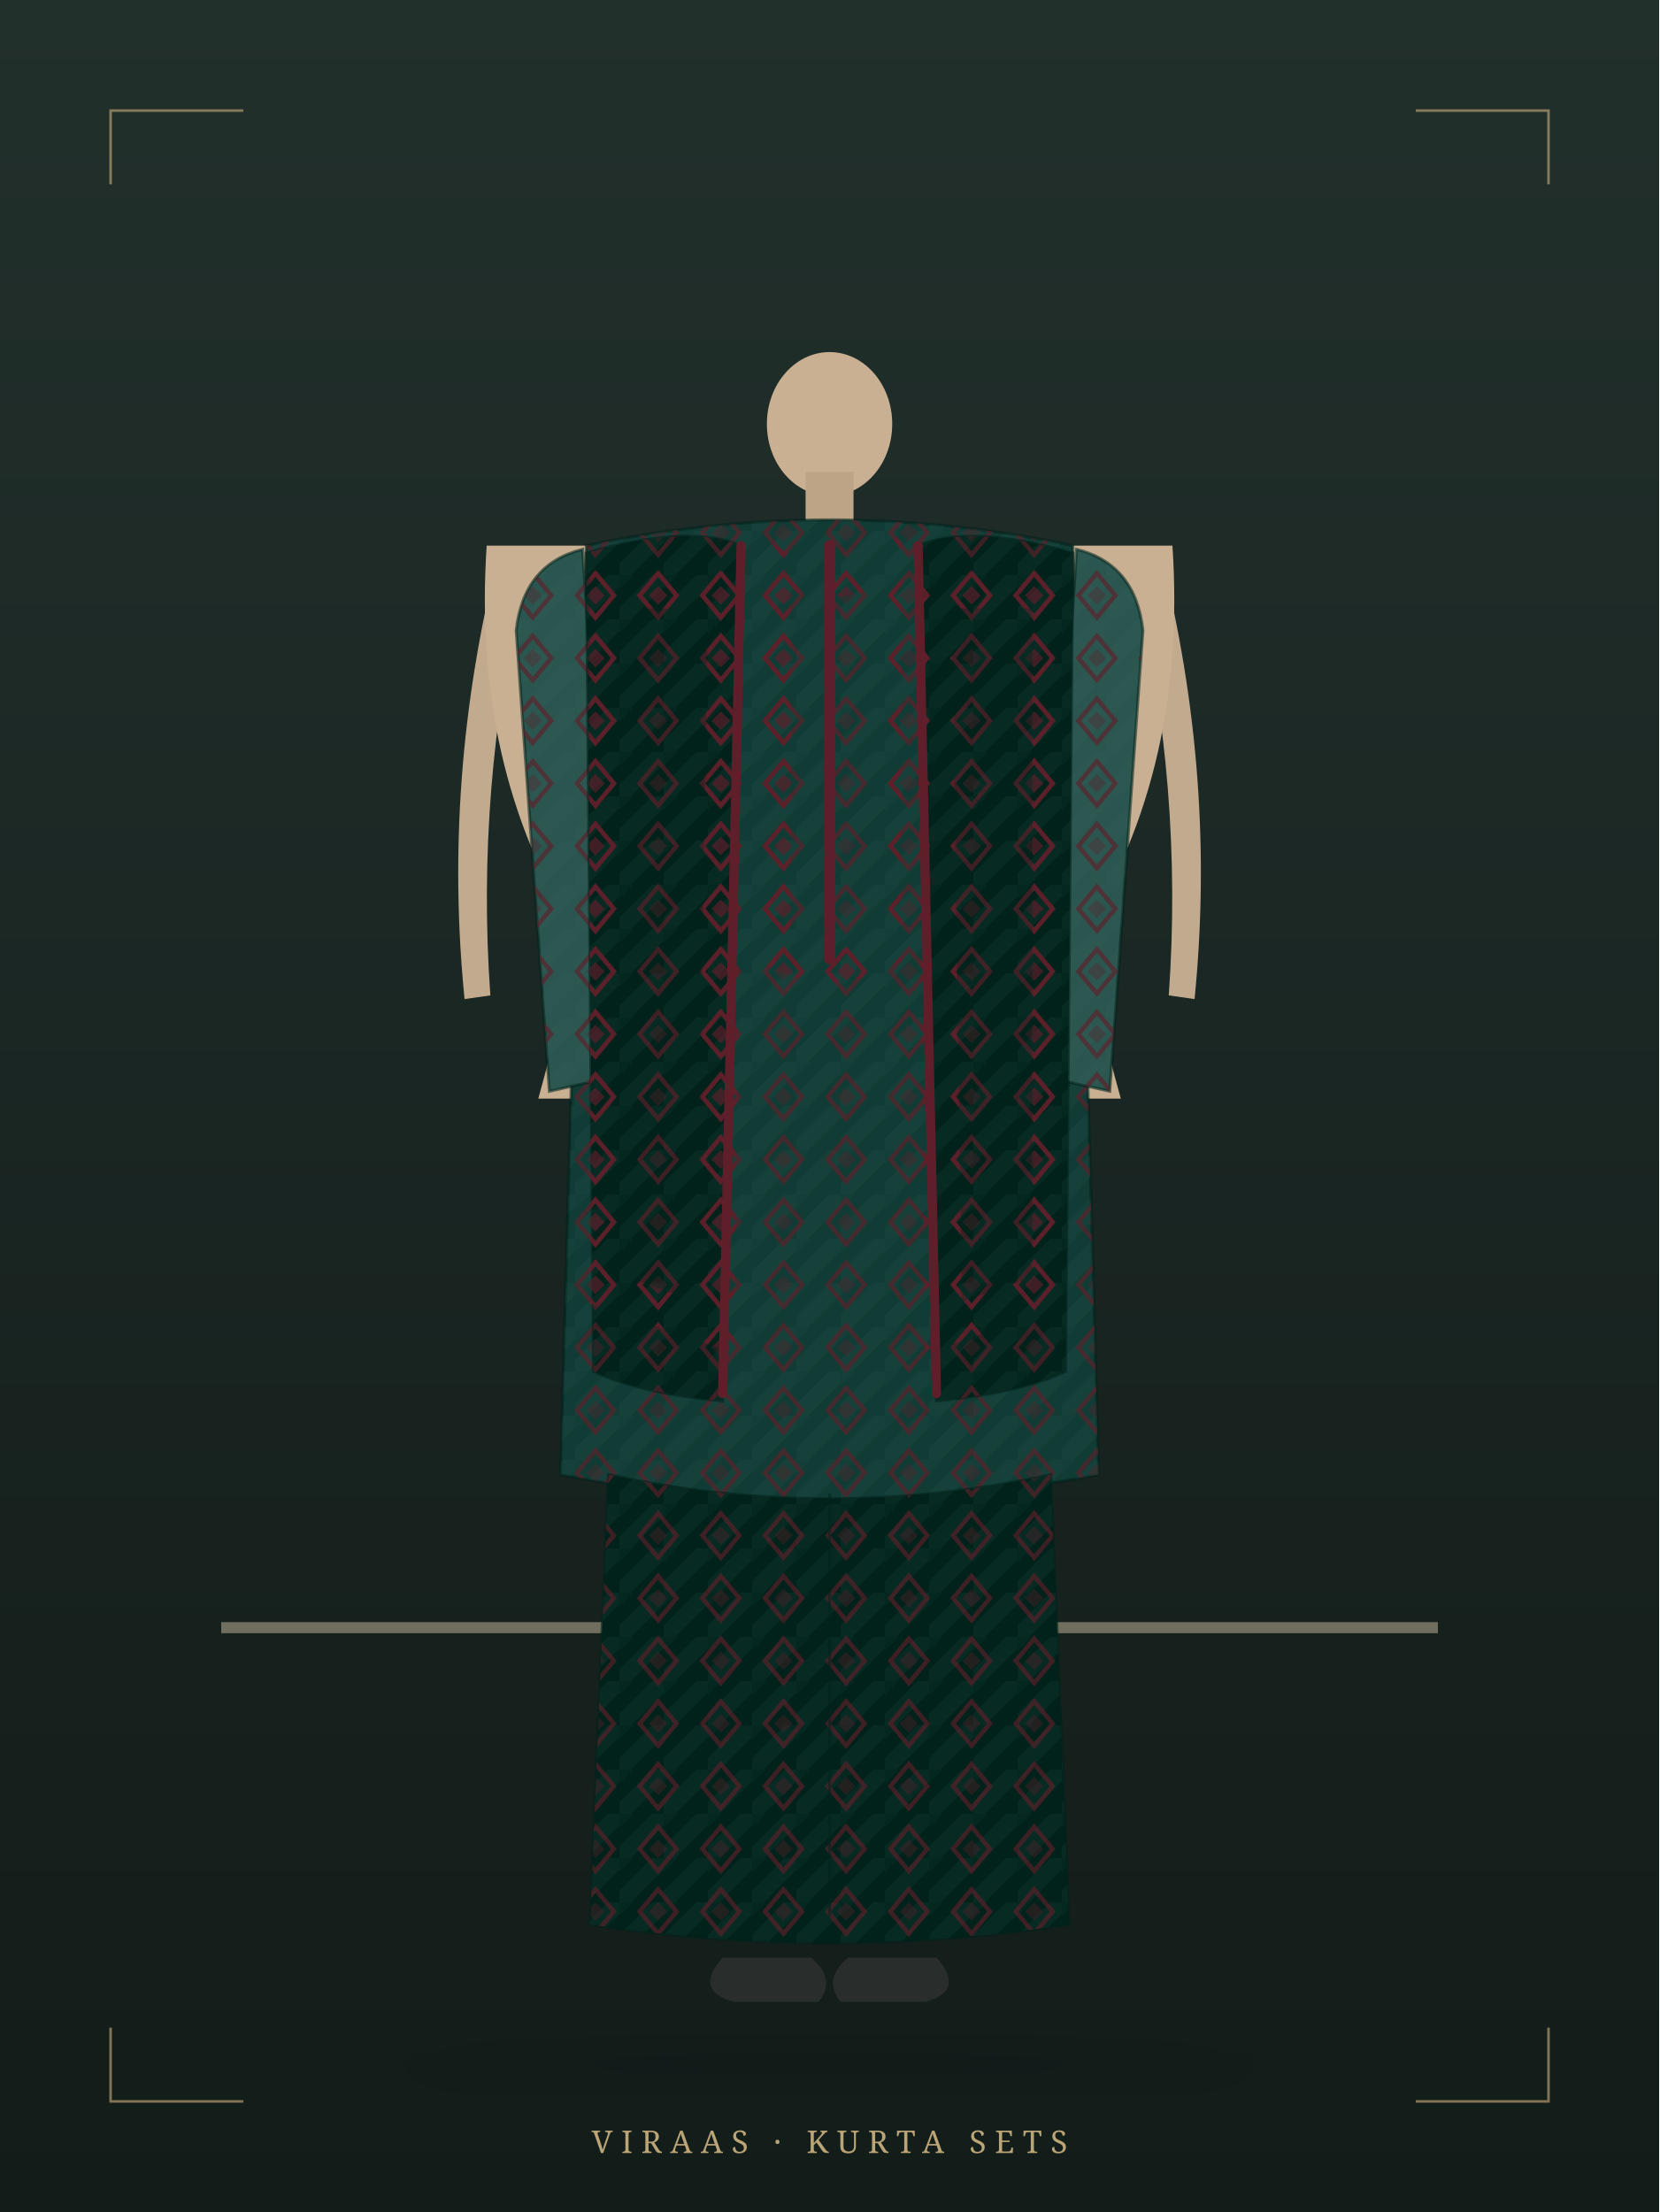
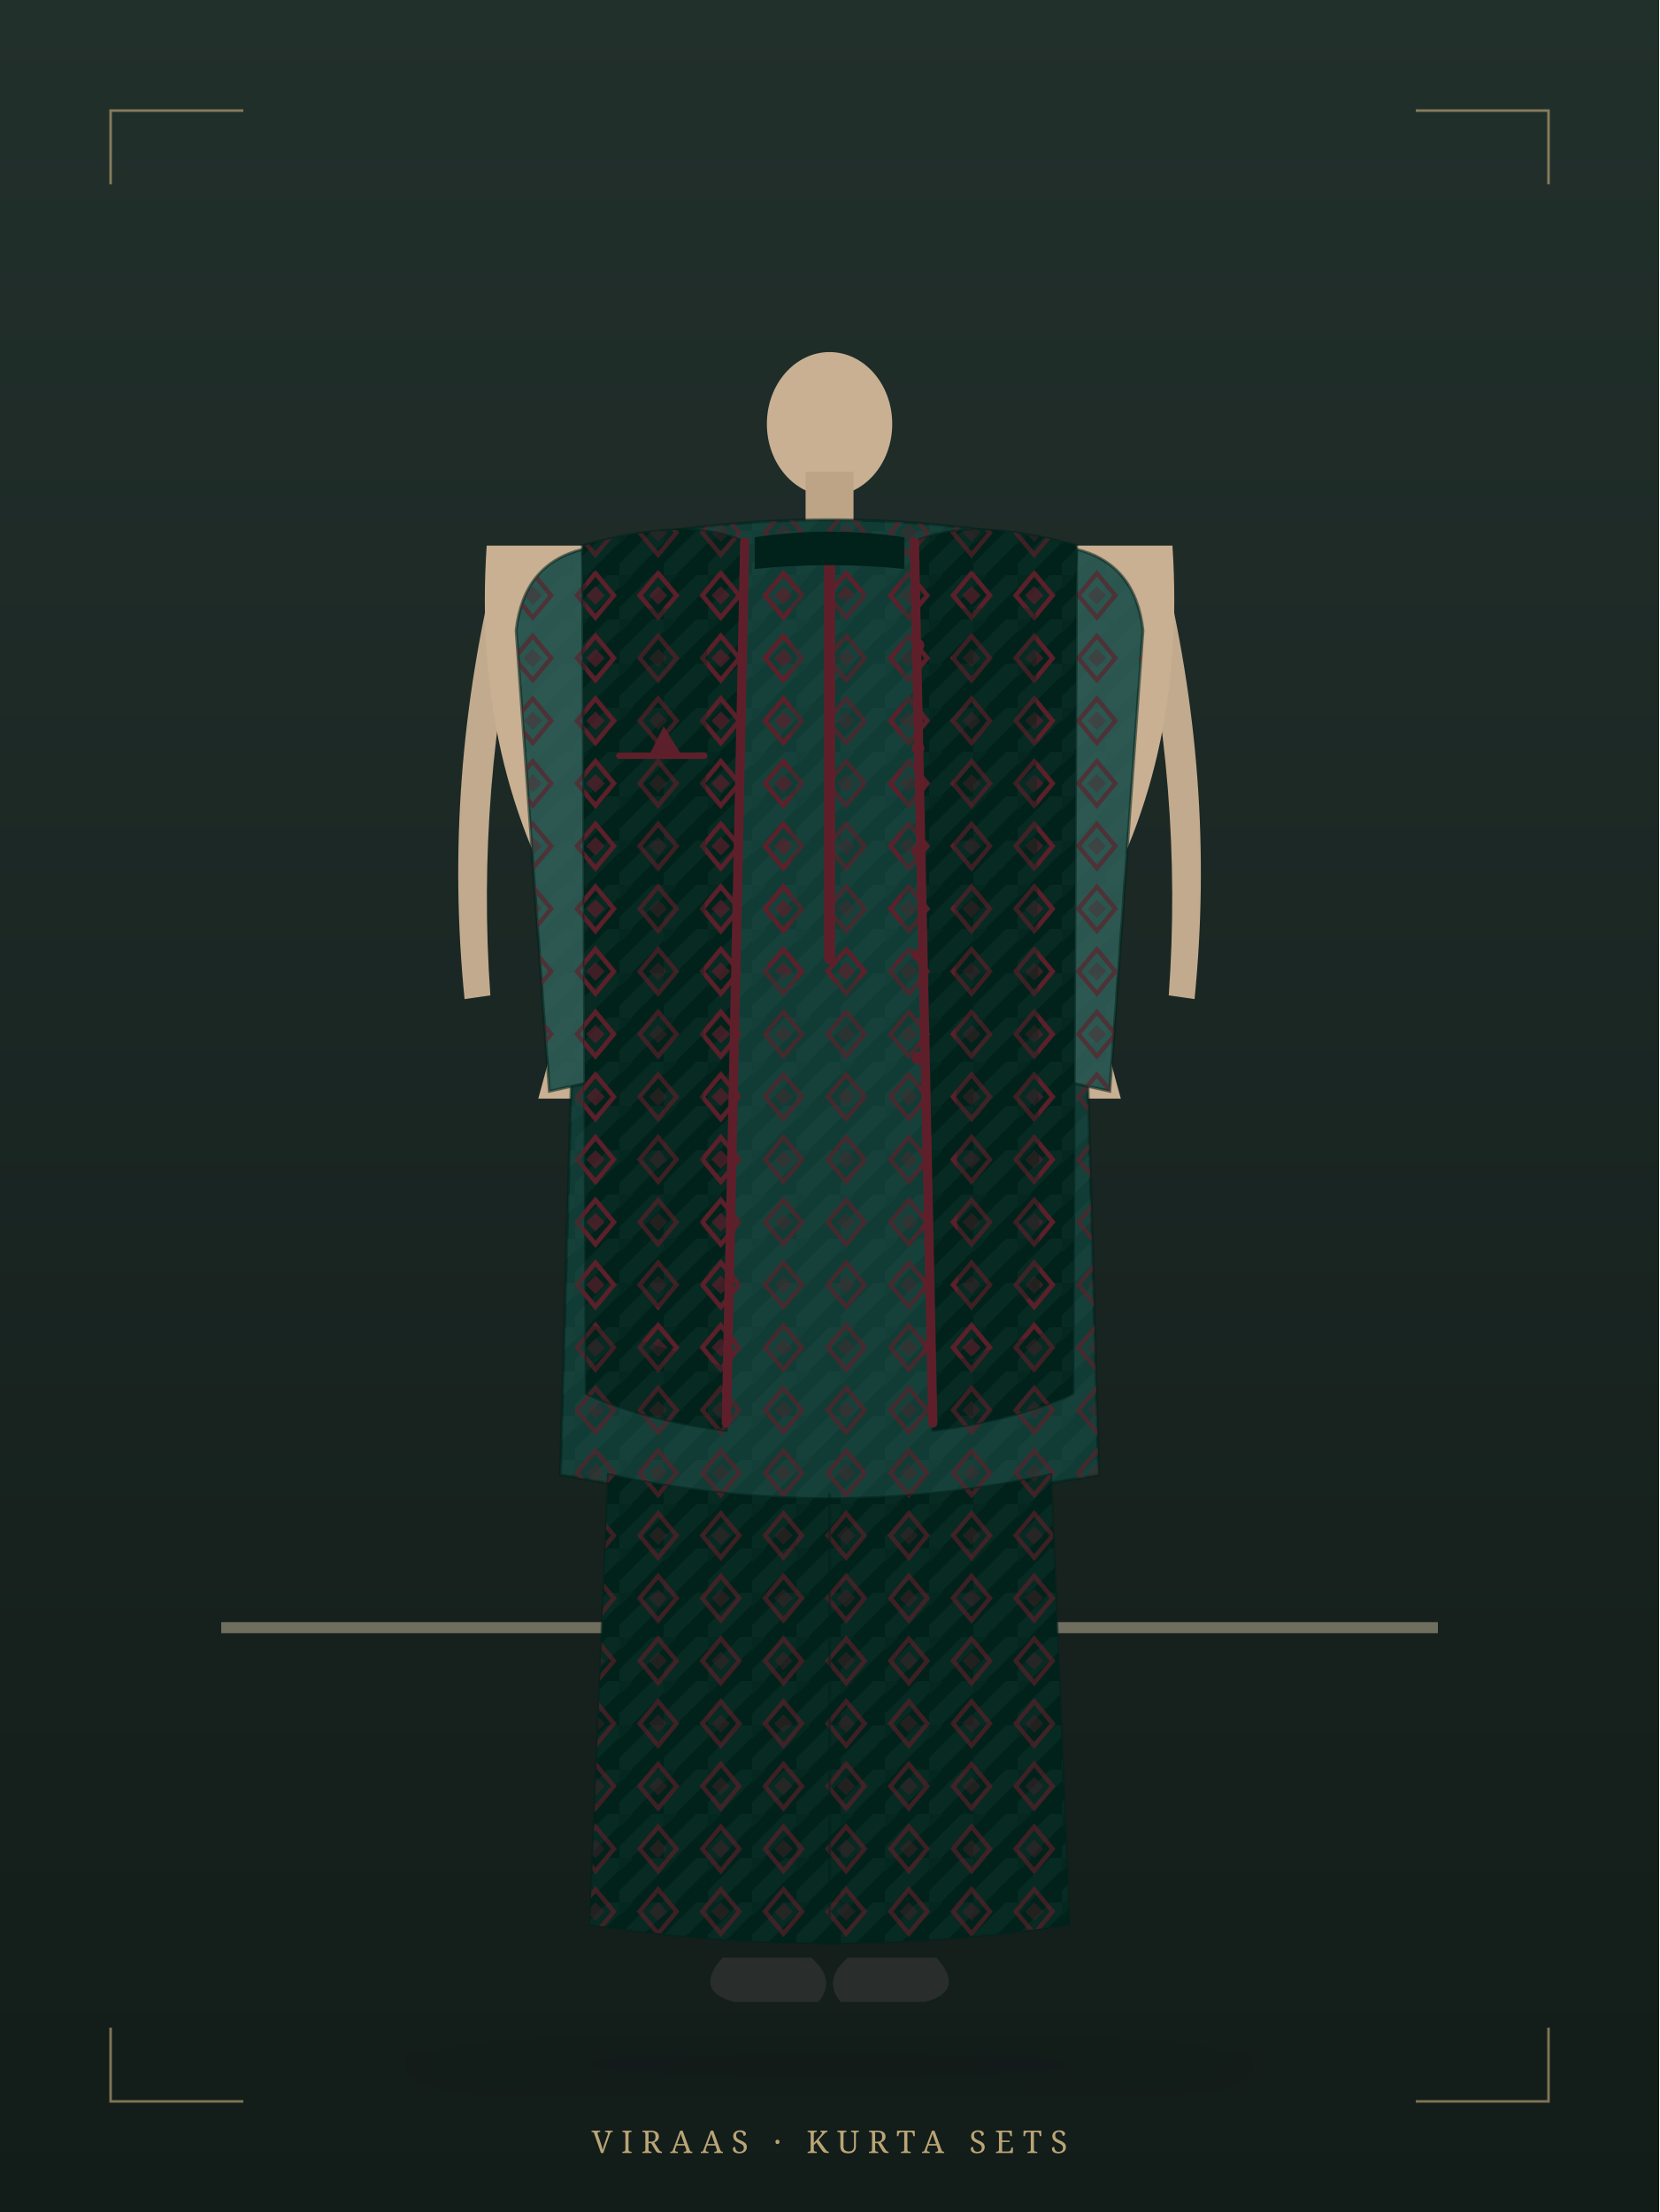
<svg xmlns="http://www.w3.org/2000/svg" viewBox="0 0 900 1200" width="900" height="1200">
  <defs>
    <pattern id="f-v1019ic9" patternUnits="userSpaceOnUse" width="24" height="24">
      <path d="M-8 32 L32 -8" stroke="#38645d" stroke-width="9" opacity="0.12" />
      <path d="M-8 12 L12 -8" stroke="#38645d" stroke-width="5" opacity="0.08" />
    </pattern>
    <pattern id="k-v1019ic9" patternUnits="userSpaceOnUse" width="34" height="34">
      <g opacity="0.9">
        <path d="M17 5 l10 12 -10 12 -10 -12z" fill="none" stroke="#5F1F2A" stroke-width="2.4" />
        <path d="M17 12 l5 5 -5 5 -5 -5z" fill="#5F1F2A" opacity="0.55" />
      </g>
    </pattern>
    <linearGradient id="bgD" x1="0" y1="0" x2="0" y2="1">
      <stop offset="0%" stop-color="#22302C" />
      <stop offset="100%" stop-color="#121C19" />
    </linearGradient>
    <filter id="soft">
      <feGaussianBlur stdDeviation="14" />
    </filter>
    <filter id="soft2">
      <feGaussianBlur stdDeviation="5" />
    </filter>
  </defs>
  <rect width="900" height="1200" fill="url(#bgD)" />
  <ellipse cx="450" cy="1120" rx="240" ry="14" fill="#000" opacity="0.09" filter="url(#soft)" />
  <rect x="120" y="880" width="660" height="6" fill="#C9BBA0" opacity="0.5" />
  <g>
    <ellipse cx="450" cy="230" rx="34" ry="39" fill="#C9B092" />
    <path d="M437 256 h26 v46 h-26z" fill="#bda486" />
    <path d="M270 302 q-30 120 -18 240 l14 -2 q-8 -112 18 -224z" fill="#C9B092" opacity="0.95" />
    <path d="M630 302 q30 120 18 240 l-14 -2 q8 -112 -18 -224z" fill="#C9B092" opacity="0.95" />
    <path d="M264 296 Q256 416 312 506 Q306 546 292 596 L608 596 Q594 546 588 506 Q644 416 636 296 Z" fill="#C9B092" />
  </g>
  <clipPath id="cc-v1019ic9-1">
    <path d="M318 296 Q450 268 582 296 L596 800 Q450 828 304 800 Z" />
  </clipPath>
  <path d="M318 296 Q450 268 582 296 L596 800 Q450 828 304 800 Z" fill="#103C35" stroke="#00221b" stroke-width="1.6" stroke-opacity="0.55" />
  <g clip-path="url(#cc-v1019ic9-1)">
    <path d="M318 296 Q450 268 582 296 L596 800 Q450 828 304 800 Z" fill="url(#f-v1019ic9)" />
    <path d="M318 296 Q450 268 582 296 L596 800 Q450 828 304 800 Z" fill="url(#k-v1019ic9)" opacity="0.72" />
  </g>
  <path d="M450 296 V520" fill="none" stroke="#5F1F2A" stroke-width="6" stroke-linecap="round" />
  <g>
    <circle cx="450" cy="330" r="3.2" fill="#5F1F2A" />
    <circle cx="450" cy="374" r="3.2" fill="#5F1F2A" />
    <circle cx="450" cy="418" r="3.2" fill="#5F1F2A" />
    <circle cx="450" cy="462" r="3.2" fill="#5F1F2A" />
    <circle cx="450" cy="506" r="3.2" fill="#5F1F2A" />
  </g>
  <clipPath id="cc-v1019ic9-2">
    <path d="M316 298 q-32 8 -36 44 l18 250 l36 -8 z" />
  </clipPath>
  <path d="M316 298 q-32 8 -36 44 l18 250 l36 -8 z" fill="#2a564f" stroke="#00221b" stroke-width="1.6" stroke-opacity="0.55" />
  <g clip-path="url(#cc-v1019ic9-2)">
    <path d="M316 298 q-32 8 -36 44 l18 250 l36 -8 z" fill="url(#f-v1019ic9)" />
    <path d="M316 298 q-32 8 -36 44 l18 250 l36 -8 z" fill="url(#k-v1019ic9)" opacity="0.72" />
  </g>
  <clipPath id="cc-v1019ic9-3">
    <path d="M584 298 q32 8 36 44 l-18 250 l-36 -8 z" />
  </clipPath>
  <path d="M584 298 q32 8 36 44 l-18 250 l-36 -8 z" fill="#2a564f" stroke="#00221b" stroke-width="1.6" stroke-opacity="0.55" />
  <g clip-path="url(#cc-v1019ic9-3)">
    <path d="M584 298 q32 8 36 44 l-18 250 l-36 -8 z" fill="url(#f-v1019ic9)" />
    <path d="M584 298 q32 8 36 44 l-18 250 l-36 -8 z" fill="url(#k-v1019ic9)" opacity="0.72" />
  </g>
  <path d="M420 306 q30 18 60 0 l0 210 q-30 16 -60 0z" fill="none" stroke="url(#k-v1019ic9)" stroke-width="18" stroke-linecap="round" opacity="0.95" />
  <clipPath id="cc-v1019ic9-4">
    <path d="M330 800 Q450 826 570 800 L580 1044 Q450 1064 320 1044 Z" />
  </clipPath>
  <path d="M330 800 Q450 826 570 800 L580 1044 Q450 1064 320 1044 Z" fill="#00221b" stroke="#00221b" stroke-width="1.6" stroke-opacity="0.55" />
  <g clip-path="url(#cc-v1019ic9-4)">
    <path d="M330 800 Q450 826 570 800 L580 1044 Q450 1064 320 1044 Z" fill="url(#f-v1019ic9)" />
    <path d="M330 800 Q450 826 570 800 L580 1044 Q450 1064 320 1044 Z" fill="url(#k-v1019ic9)" opacity="0.72" />
  </g>
  <g stroke="#00221b" stroke-width="1.6" opacity="0.5" fill="none">
    <path d="M450 810 V1040" />
  </g>
  <g fill="#2A2E2C" opacity="0.95">
    <path d="M392 1062 q-16 18 6 24 h46 q10 -12 -4 -24z" />
    <path d="M508 1062 q16 18 -6 24 h-46 q-10 -12 4 -24z" />
  </g>
  <clipPath id="cc-v1019ic9-5">
-     <path d="M318 300 Q374 284 402 296 L392 760 Q348 756 322 744 Z" />
+     <path d="M316 296 Q374 280 404 294 L394 776 Q348 770 318 756 Z" />
  </clipPath>
-   <path d="M318 300 Q374 284 402 296 L392 760 Q348 756 322 744 Z" fill="#00221b" stroke="#00221b" stroke-width="1.6" stroke-opacity="0.55" />
+   <path d="M316 296 Q374 280 404 294 L394 776 Q348 770 318 756 Z" fill="#00221b" stroke="#00221b" stroke-width="1.6" stroke-opacity="0.55" />
  <g clip-path="url(#cc-v1019ic9-5)">
-     <path d="M318 300 Q374 284 402 296 L392 760 Q348 756 322 744 Z" fill="url(#f-v1019ic9)" />
-     <path d="M318 300 Q374 284 402 296 L392 760 Q348 756 322 744 Z" fill="url(#k-v1019ic9)" opacity="0.72" />
+     <path d="M316 296 Q374 280 404 294 L394 776 Q348 770 318 756 Z" fill="url(#f-v1019ic9)" />
+     <path d="M316 296 Q374 280 404 294 L394 776 Q348 770 318 756 Z" fill="url(#k-v1019ic9)" opacity="0.72" />
  </g>
  <clipPath id="cc-v1019ic9-6">
-     <path d="M582 300 Q526 284 498 296 L508 760 Q552 756 578 744 Z" />
+     <path d="M584 296 Q526 280 496 294 L506 776 Q552 770 582 756 Z" />
  </clipPath>
-   <path d="M582 300 Q526 284 498 296 L508 760 Q552 756 578 744 Z" fill="#00221b" stroke="#00221b" stroke-width="1.6" stroke-opacity="0.55" />
+   <path d="M584 296 Q526 280 496 294 L506 776 Q552 770 582 756 Z" fill="#00221b" stroke="#00221b" stroke-width="1.6" stroke-opacity="0.55" />
  <g clip-path="url(#cc-v1019ic9-6)">
-     <path d="M582 300 Q526 284 498 296 L508 760 Q552 756 578 744 Z" fill="url(#f-v1019ic9)" />
-     <path d="M582 300 Q526 284 498 296 L508 760 Q552 756 578 744 Z" fill="url(#k-v1019ic9)" opacity="0.72" />
+     <path d="M584 296 Q526 280 496 294 L506 776 Q552 770 582 756 Z" fill="url(#f-v1019ic9)" />
+     <path d="M584 296 Q526 280 496 294 L506 776 Q552 770 582 756 Z" fill="url(#k-v1019ic9)" opacity="0.72" />
  </g>
-   <path d="M402 296 L392 756" fill="none" stroke="#5F1F2A" stroke-width="5" stroke-linecap="round" />
-   <path d="M498 296 L508 756" fill="none" stroke="#5F1F2A" stroke-width="5" stroke-linecap="round" />
-   <path d="M330 320 L394 320 L388 720 L330 700 Z" fill="none" stroke="url(#k-v1019ic9)" stroke-width="20" stroke-linecap="round" opacity="0.95" />
-   <path d="M570 320 L506 320 L512 720 L570 700 Z" fill="none" stroke="url(#k-v1019ic9)" stroke-width="20" stroke-linecap="round" opacity="0.95" />
+   <path d="M410 292 q40 -6 80 0 v16 q-40 -4 -80 0z" fill="#00221b" stroke="#00221b" stroke-width="1.2" />
+   <path d="M404 294 L394 772" fill="none" stroke="#5F1F2A" stroke-width="5" stroke-linecap="round" />
+   <path d="M496 294 L506 772" fill="none" stroke="#5F1F2A" stroke-width="5" stroke-linecap="round" />
+   <path d="M336 410 h46" stroke="#5F1F2A" stroke-width="3.5" stroke-linecap="round" />
+   <path d="M352 410 l8 -16 l10 16z" fill="#5F1F2A" opacity="0.95" />
+   <g>
+     <circle cx="498" cy="350" r="3.4" fill="#5F1F2A" />
+     <circle cx="498" cy="406" r="3.4" fill="#5F1F2A" />
+     <circle cx="498" cy="462" r="3.4" fill="#5F1F2A" />
+     <circle cx="498" cy="518" r="3.4" fill="#5F1F2A" />
+     <circle cx="498" cy="574" r="3.4" fill="#5F1F2A" />
+   </g>
+   <path d="M328 320 L394 320 L390 730 L326 710 Z" fill="none" stroke="url(#k-v1019ic9)" stroke-width="20" stroke-linecap="round" opacity="0.95" />
+   <path d="M572 320 L506 320 L510 730 L574 710 Z" fill="none" stroke="url(#k-v1019ic9)" stroke-width="20" stroke-linecap="round" opacity="0.95" />
  <g fill="none" stroke="#D8BC85" opacity="0.55" stroke-width="1.4">
    <path d="M60 100 V60 H132" />
    <path d="M768 60 H840 V100" />
    <path d="M60 1100 V1140 H132" />
    <path d="M768 1140 H840 V1100" />
  </g>
  <text x="450" y="1168" text-anchor="middle" font-family="Georgia, serif" font-size="17" letter-spacing="4.6" fill="#D8BC85" opacity="0.85">VIRAAS · KURTA SETS</text>
</svg>
